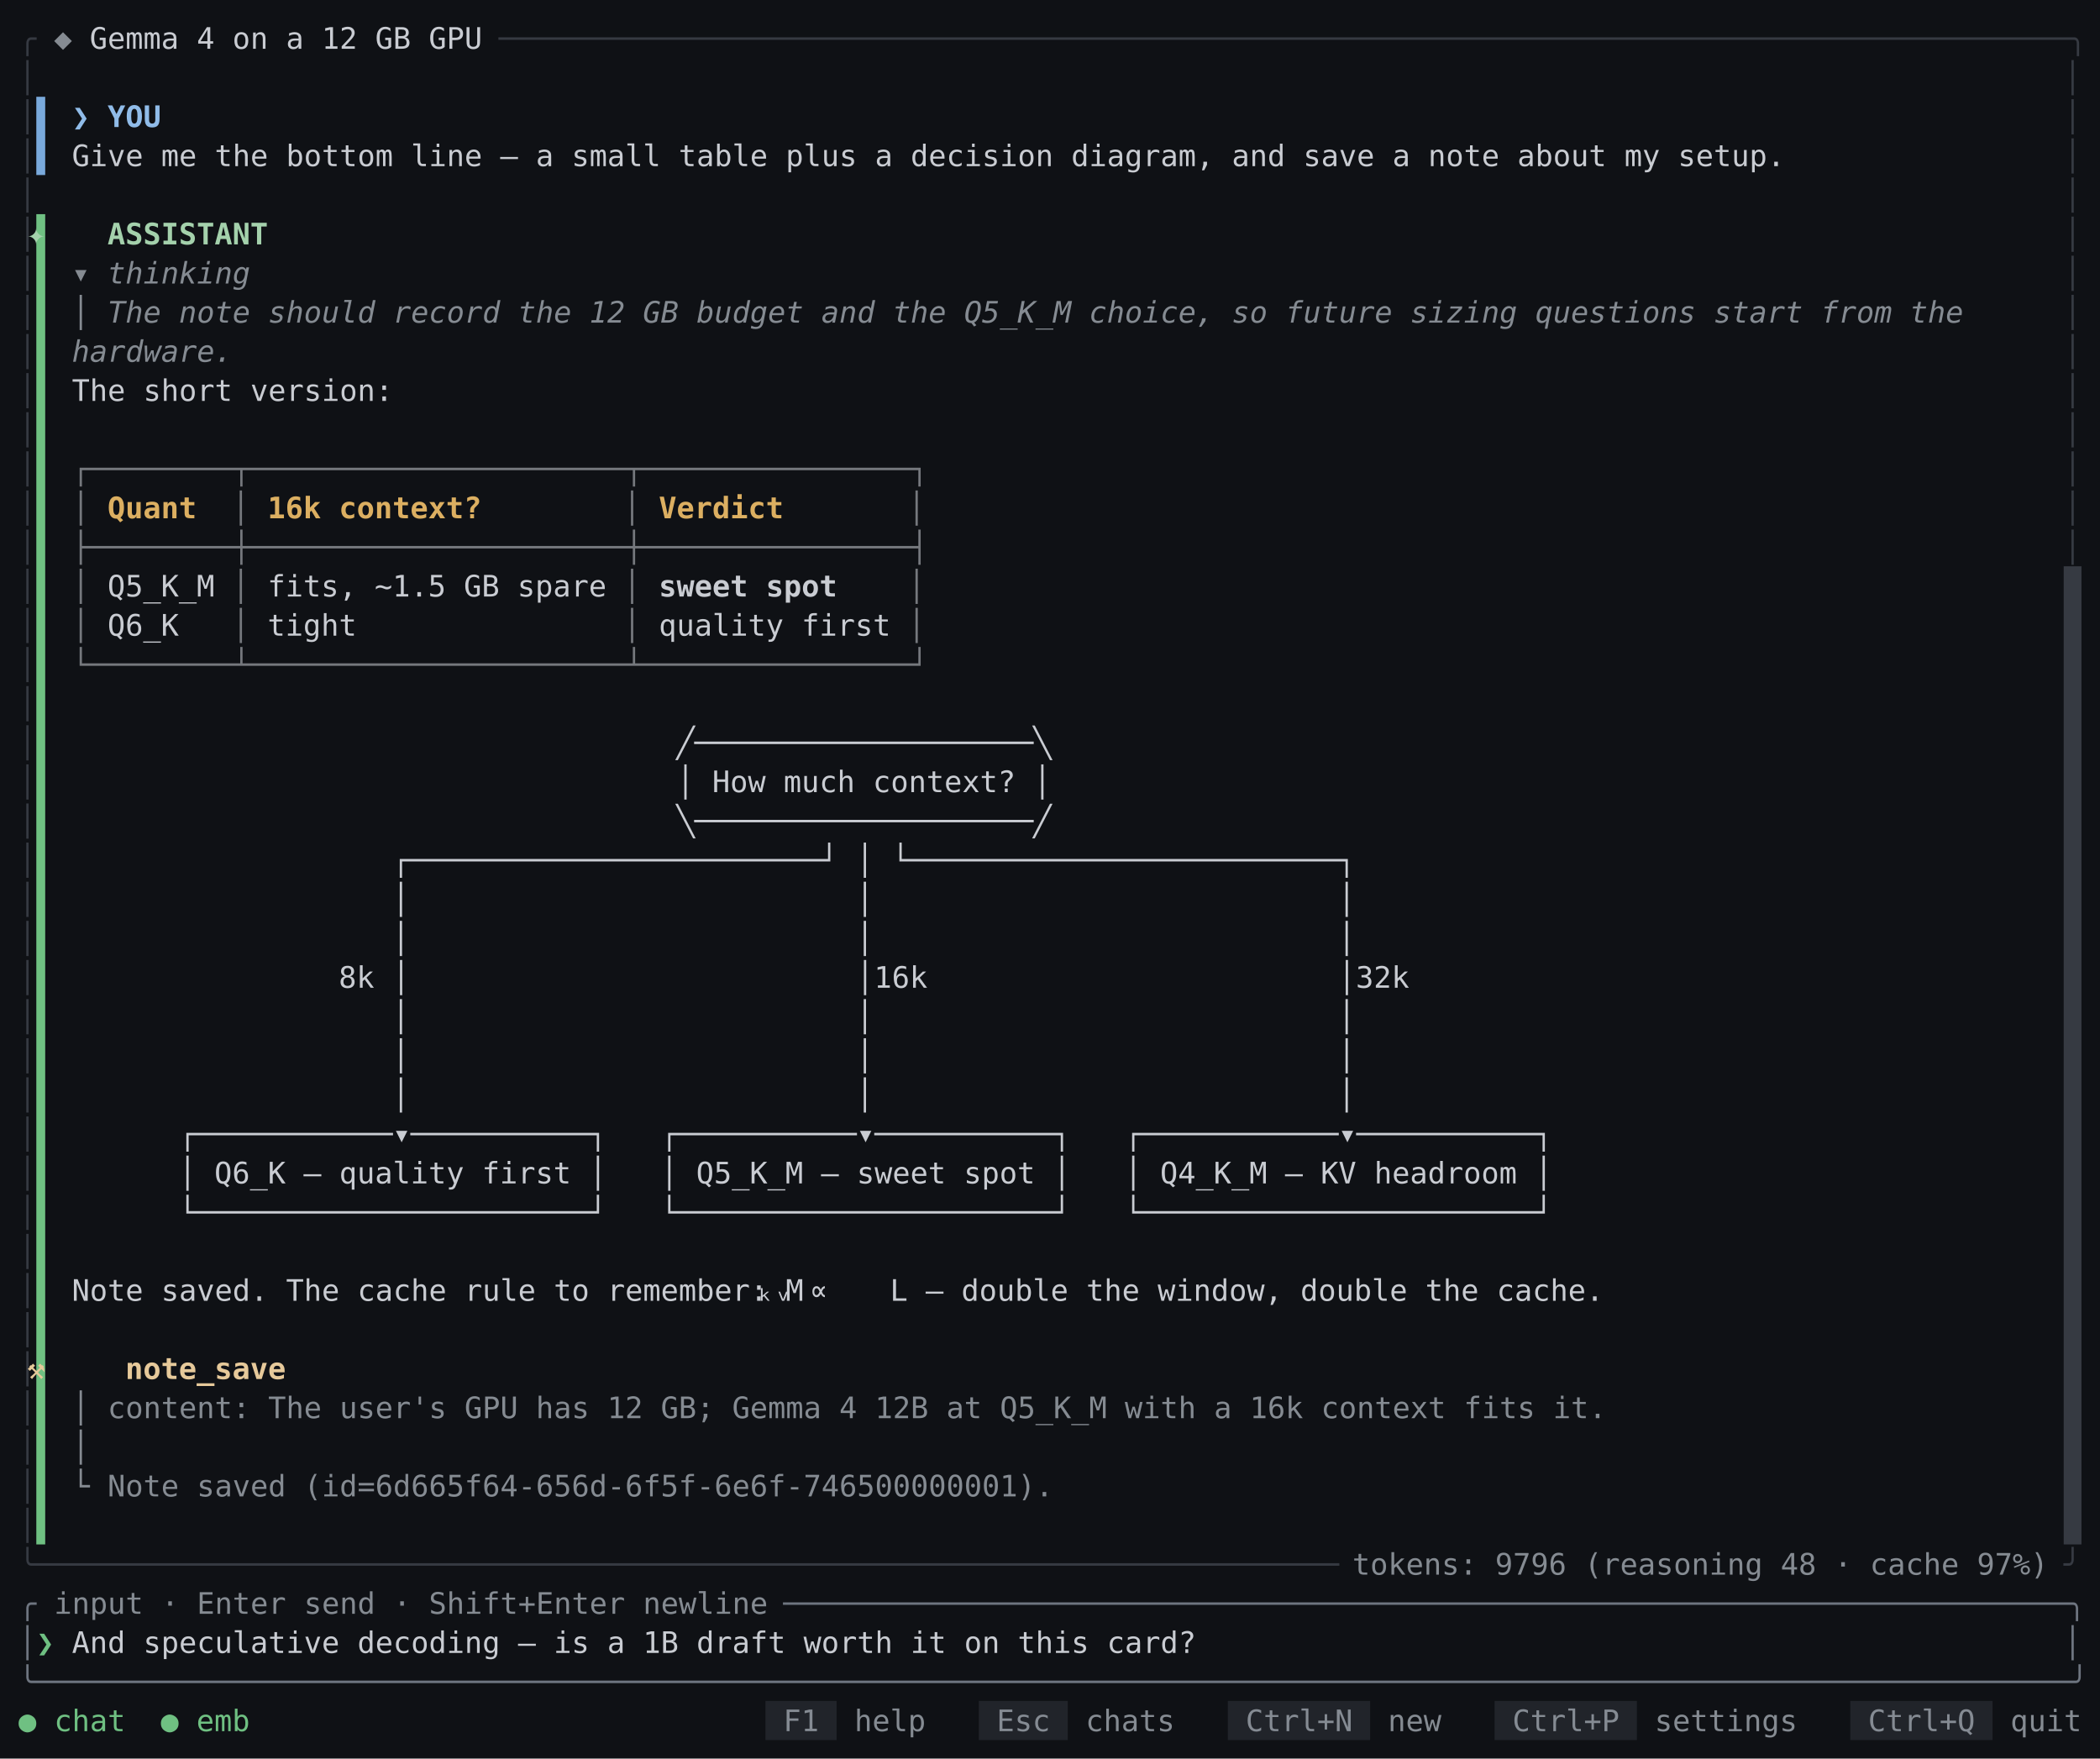
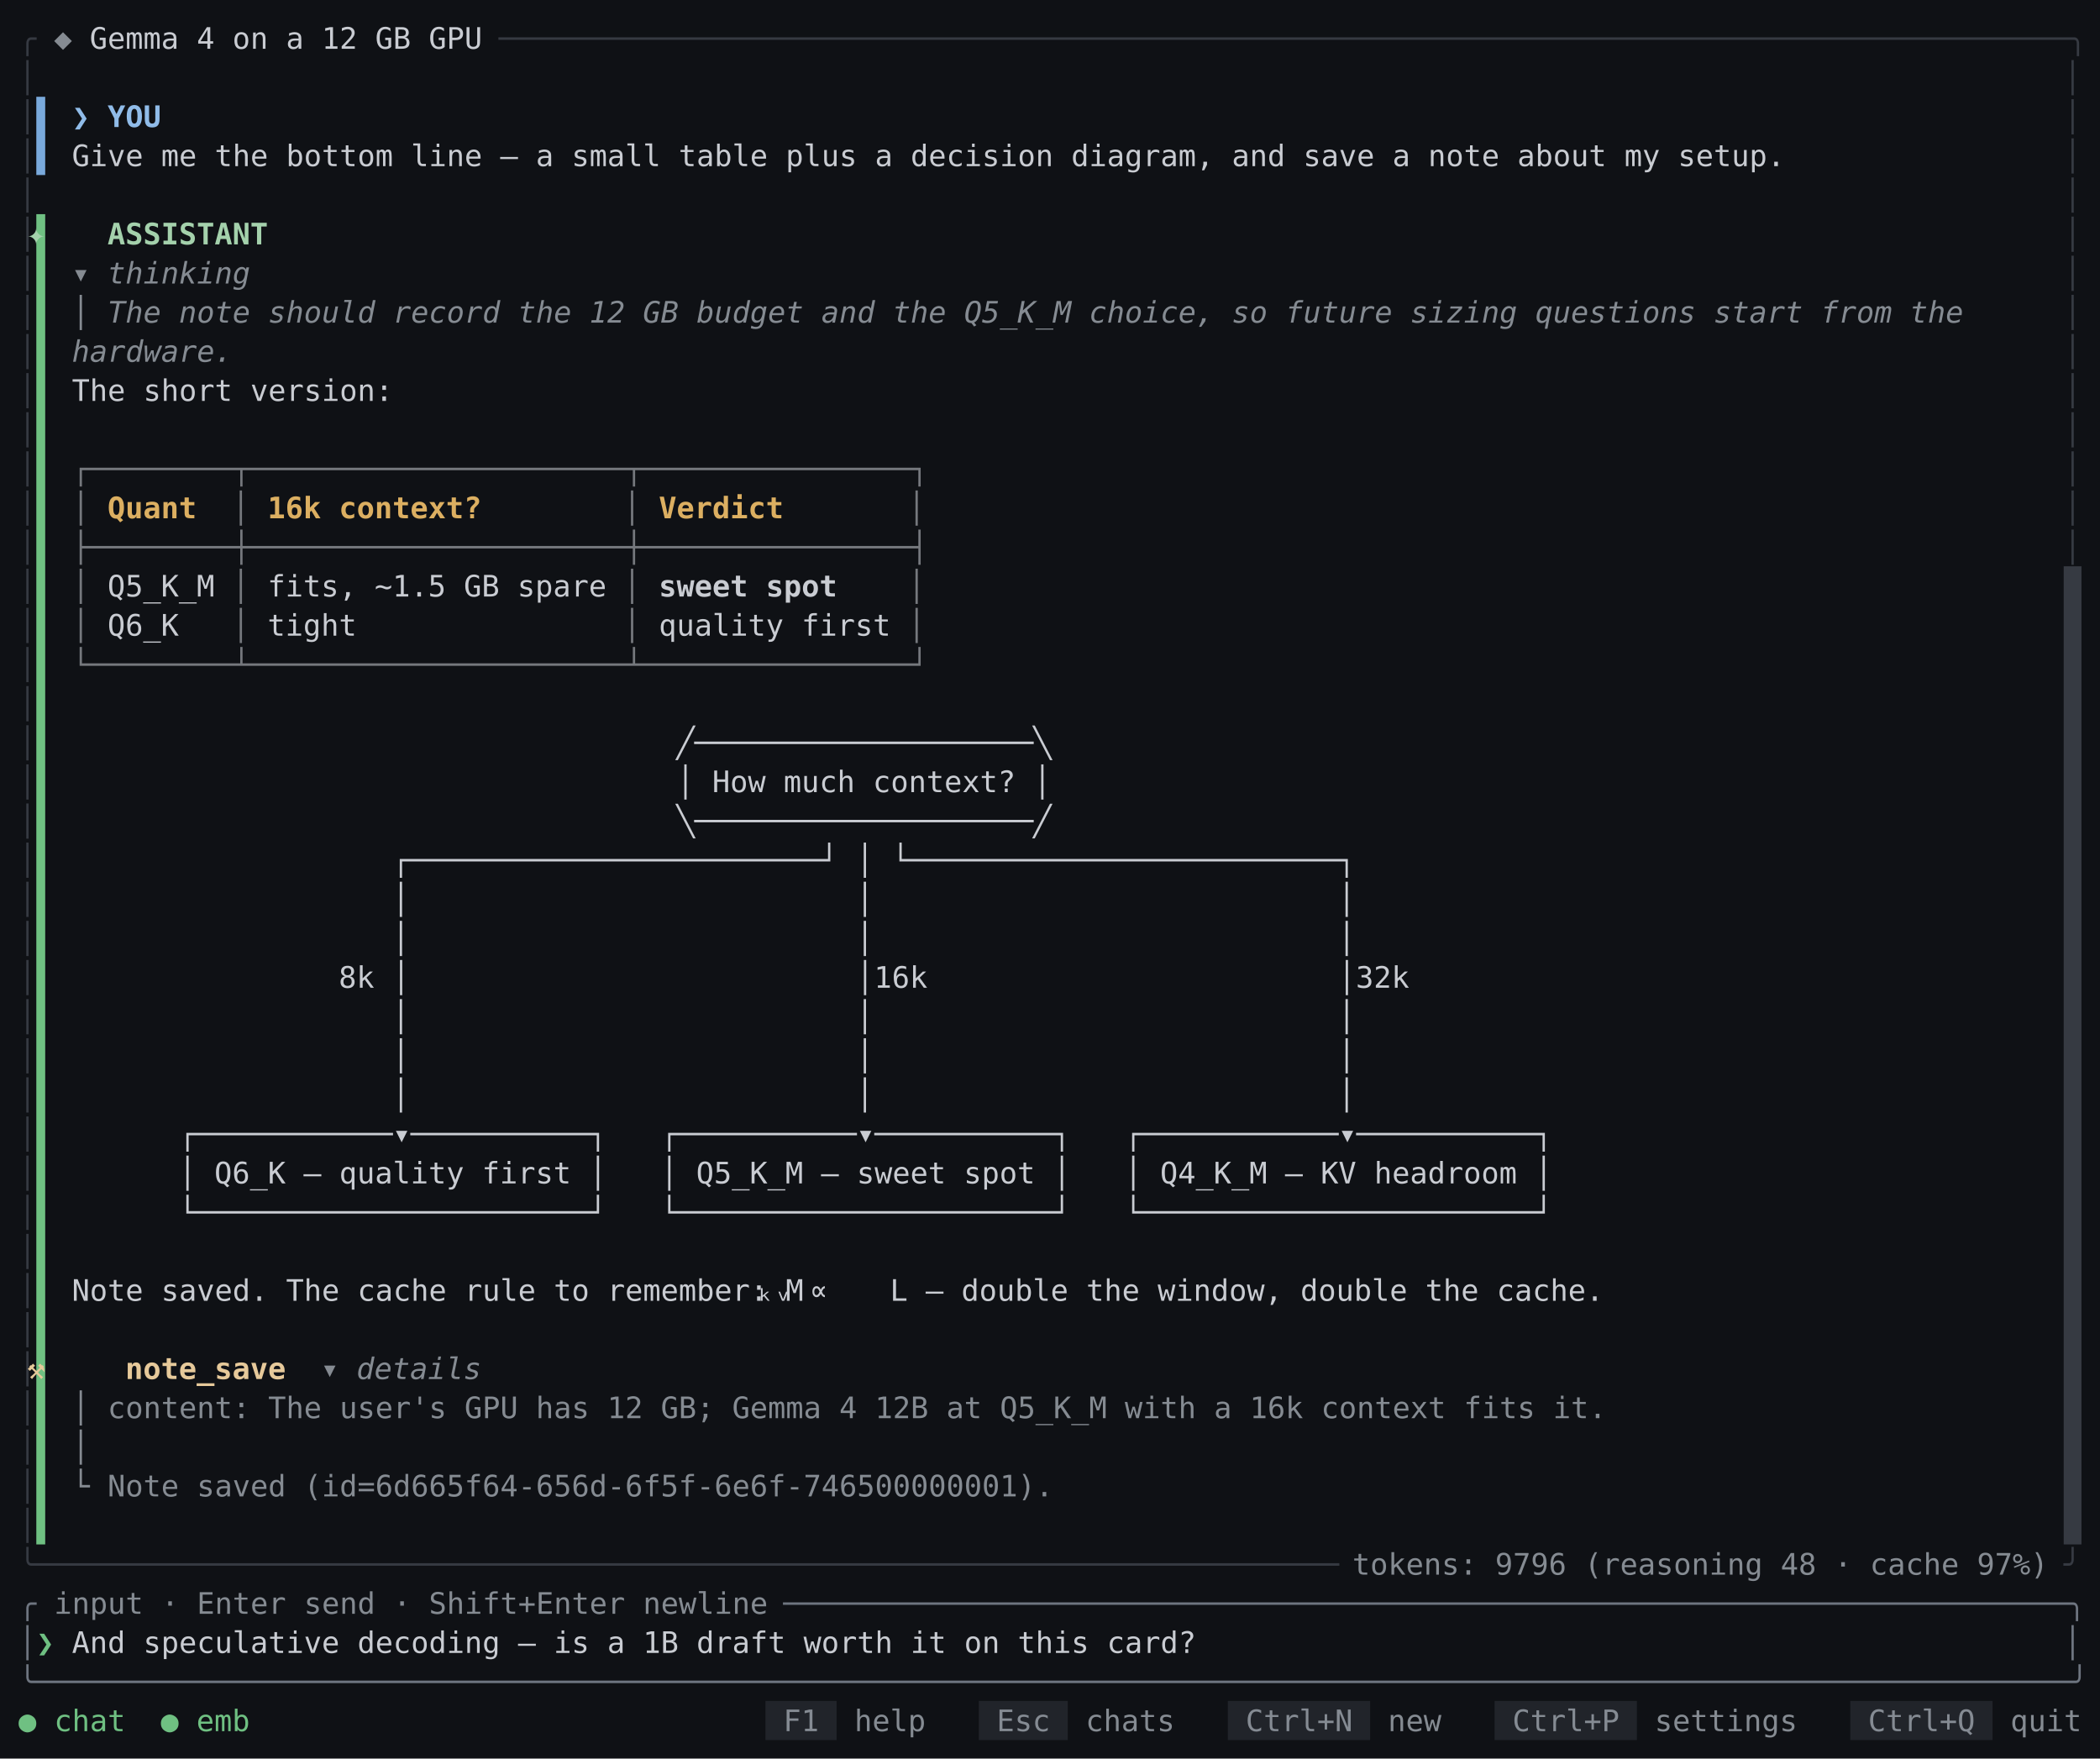
<svg xmlns="http://www.w3.org/2000/svg" id="chat-dark-en" viewBox="0 0 1133.6 949.28" width="1133.6" height="949.28" role="img" aria-label="mindfork — the chat screen, dark theme">
  <style>
@font-face{font-family:'JetBrains Mono';src:url('/fonts/JetBrainsMono-Regular.woff2') format('woff2');font-weight:400;font-style:normal;font-display:swap}
@font-face{font-family:'JetBrains Mono';src:url('/fonts/JetBrainsMono-Bold.woff2') format('woff2');font-weight:700;font-style:normal;font-display:swap}
@font-face{font-family:'JetBrains Mono';src:url('/fonts/JetBrainsMono-Italic.woff2') format('woff2');font-weight:400;font-style:italic;font-display:swap}
#chat-dark-en text{font:16px 'JetBrains Mono',monospace;fill:#c9ccd2}#chat-dark-en .b{font-weight:700}#chat-dark-en .i{font-style:italic}#chat-dark-en .u{text-decoration:underline}#chat-dark-en .st{text-decoration:line-through}#chat-dark-en .u.st{text-decoration:underline line-through}
</style>
  <rect width="100%" height="100%" fill="#0f1115" />
  <path fill="#21242a" d="M413.2 918.16H451.6V939.28H413.2ZM528.4 918.16H576.4V939.28H528.4ZM662.8 918.16H739.6V939.28H662.8ZM806.8 918.16H883.6V939.28H806.8ZM998.8 918.16H1075.6V939.28H998.8Z" />
  <path fill="#79a9db" d="M19.6 52.24H24.4V94.48H19.6Z" />
  <path fill="#6fc082" d="M19.6 115.6H24.4V833.68H19.6Z" />
  <path fill="#363a42" d="M1114 305.68H1123.6V833.68H1114Z" />
  <text xml:space="preserve" y="26.32">
    <tspan x="10" fill="#363a42">╭</tspan>
    <tspan x="29.2" textLength="19.2" fill="#858b92">◆ </tspan>
    <tspan x="48.4" textLength="220.8">Gemma 4 on a 12 GB GPU </tspan>
    <tspan x="269.2" textLength="854.4" fill="#363a42">────────────────────────────────────────────────────────────────────────────────────────╮</tspan>
  </text>
  <text xml:space="preserve" y="47.44">
    <tspan x="10" fill="#363a42">│</tspan>
    <tspan x="1114" fill="#363a42">│</tspan>
  </text>
  <text xml:space="preserve" y="68.56">
    <tspan x="10" fill="#363a42">│</tspan>
    <tspan x="38.8" textLength="48" class="b" fill="#90bce9">❯ YOU</tspan>
    <tspan x="1114" fill="#363a42">│</tspan>
  </text>
  <text xml:space="preserve" y="89.68">
    <tspan x="10" fill="#363a42">│</tspan>
    <tspan x="38.8" textLength="1075.2">Give me the bottom line — a small table plus a decision diagram, and save a note about my setup.                </tspan>
    <tspan x="1114" fill="#363a42">│</tspan>
  </text>
  <text xml:space="preserve" y="110.8">
    <tspan x="10" fill="#363a42">│</tspan>
    <tspan x="1114" fill="#363a42">│</tspan>
  </text>
  <text xml:space="preserve" y="131.92">
    <tspan x="10" fill="#363a42">│</tspan>
    <tspan x="43.6" text-anchor="middle" fill="#a4d1ac">✦</tspan>
    <tspan x="58" textLength="86.4" class="b" fill="#a4d1ac">ASSISTANT</tspan>
    <tspan x="1114" fill="#363a42">│</tspan>
  </text>
  <text xml:space="preserve" y="153.04">
    <tspan x="10" fill="#363a42">│</tspan>
    <tspan x="38.8" textLength="96" class="i" fill="#858b92">▾ thinking</tspan>
    <tspan x="1114" fill="#363a42">│</tspan>
  </text>
  <text xml:space="preserve" y="174.16">
    <tspan x="10" fill="#363a42">│</tspan>
    <tspan x="38.8" textLength="1027.2" class="i" fill="#858b92">│ The note should record the 12 GB budget and the Q5_K_M choice, so future sizing questions start from the </tspan>
    <tspan x="1114" fill="#363a42">│</tspan>
  </text>
  <text xml:space="preserve" y="195.28">
    <tspan x="10" fill="#363a42">│</tspan>
    <tspan x="38.8" textLength="86.4" class="i" fill="#858b92">hardware.</tspan>
    <tspan x="1114" fill="#363a42">│</tspan>
  </text>
  <text xml:space="preserve" y="216.4">
    <tspan x="10" fill="#363a42">│</tspan>
    <tspan x="38.8" textLength="1075.2">The short version:                                                                                              </tspan>
    <tspan x="1114" fill="#363a42">│</tspan>
  </text>
  <text xml:space="preserve" y="237.52">
    <tspan x="10" fill="#363a42">│</tspan>
    <tspan x="1114" fill="#363a42">│</tspan>
  </text>
  <text xml:space="preserve" y="258.64">
    <tspan x="10" fill="#363a42">│</tspan>
    <tspan x="38.8" textLength="460.8" fill="#75787d">┌────────┬─────────────────────┬───────────────┐</tspan>
    <tspan x="1114" fill="#363a42">│</tspan>
  </text>
  <text xml:space="preserve" y="279.76">
    <tspan x="10" fill="#363a42">│</tspan>
    <tspan x="38.8" fill="#75787d">│</tspan>
    <tspan x="58" textLength="48" class="b" fill="#dcaf61">Quant</tspan>
    <tspan x="125.2" fill="#75787d">│</tspan>
    <tspan x="144.4" textLength="115.2" class="b" fill="#dcaf61">16k context?</tspan>
    <tspan x="336.4" fill="#75787d">│</tspan>
    <tspan x="355.6" textLength="67.2" class="b" fill="#dcaf61">Verdict</tspan>
    <tspan x="490" fill="#75787d">│</tspan>
    <tspan x="1114" fill="#363a42">│</tspan>
  </text>
  <text xml:space="preserve" y="300.88">
    <tspan x="10" fill="#363a42">│</tspan>
    <tspan x="38.8" textLength="460.8" fill="#75787d">├────────┼─────────────────────┼───────────────┤</tspan>
    <tspan x="1114" fill="#363a42">│</tspan>
  </text>
  <text xml:space="preserve" y="322">
    <tspan x="10" fill="#363a42">│</tspan>
    <tspan x="38.8" fill="#75787d">│</tspan>
    <tspan x="58" textLength="67.2">Q5_K_M </tspan>
    <tspan x="125.2" fill="#75787d">│</tspan>
    <tspan x="144.4" textLength="192">fits, ~1.5 GB spare </tspan>
    <tspan x="336.4" fill="#75787d">│</tspan>
    <tspan x="355.6" textLength="96" class="b">sweet spot</tspan>
    <tspan x="490" fill="#75787d">│</tspan>
  </text>
  <text xml:space="preserve" y="343.12">
    <tspan x="10" fill="#363a42">│</tspan>
    <tspan x="38.8" fill="#75787d">│</tspan>
    <tspan x="58" textLength="67.2">Q6_K   </tspan>
    <tspan x="125.2" fill="#75787d">│</tspan>
    <tspan x="144.4" textLength="192">tight               </tspan>
    <tspan x="336.4" fill="#75787d">│</tspan>
    <tspan x="355.6" textLength="134.4">quality first </tspan>
    <tspan x="490" fill="#75787d">│</tspan>
  </text>
  <text xml:space="preserve" y="364.24">
    <tspan x="10" fill="#363a42">│</tspan>
    <tspan x="38.8" textLength="460.8" fill="#75787d">└────────┴─────────────────────┴───────────────┘</tspan>
  </text>
  <text xml:space="preserve" y="385.36">
    <tspan x="10" fill="#363a42">│</tspan>
  </text>
  <text xml:space="preserve" y="406.48">
    <tspan x="10" fill="#363a42">│</tspan>
    <tspan x="365.2" textLength="748.8">╱───────────────────╲                                                         </tspan>
  </text>
  <text xml:space="preserve" y="427.6">
    <tspan x="10" fill="#363a42">│</tspan>
    <tspan x="365.2" textLength="748.8">│ How much context? │                                                         </tspan>
  </text>
  <text xml:space="preserve" y="448.72">
    <tspan x="10" fill="#363a42">│</tspan>
    <tspan x="365.2" textLength="748.8">╲───────────────────╱                                                         </tspan>
  </text>
  <text xml:space="preserve" y="469.84">
    <tspan x="10" fill="#363a42">│</tspan>
    <tspan x="211.6" textLength="902.4">┌───────────────────────┘ │ └────────────────────────┐                                        </tspan>
  </text>
  <text xml:space="preserve" y="490.96">
    <tspan x="10" fill="#363a42">│</tspan>
    <tspan x="211.6" textLength="902.4">│                         │                          │                                        </tspan>
  </text>
  <text xml:space="preserve" y="512.08">
    <tspan x="10" fill="#363a42">│</tspan>
    <tspan x="211.6" textLength="902.4">│                         │                          │                                        </tspan>
  </text>
  <text xml:space="preserve" y="533.2">
    <tspan x="10" fill="#363a42">│</tspan>
    <tspan x="182.8" textLength="931.2">8k │                         │16k                       │32k                                     </tspan>
  </text>
  <text xml:space="preserve" y="554.32">
    <tspan x="10" fill="#363a42">│</tspan>
    <tspan x="211.6" textLength="902.4">│                         │                          │                                        </tspan>
  </text>
  <text xml:space="preserve" y="575.44">
    <tspan x="10" fill="#363a42">│</tspan>
    <tspan x="211.6" textLength="902.4">│                         │                          │                                        </tspan>
  </text>
  <text xml:space="preserve" y="596.56">
    <tspan x="10" fill="#363a42">│</tspan>
    <tspan x="211.6" textLength="902.4">│                         │                          │                                        </tspan>
  </text>
  <text xml:space="preserve" y="617.68">
    <tspan x="10" fill="#363a42">│</tspan>
    <tspan x="96.4" textLength="1017.6">┌───────────▾──────────┐   ┌──────────▾──────────┐   ┌───────────▾──────────┐                             </tspan>
  </text>
  <text xml:space="preserve" y="638.8">
    <tspan x="10" fill="#363a42">│</tspan>
    <tspan x="96.4" textLength="1017.6">│ Q6_K — quality first │   │ Q5_K_M — sweet spot │   │ Q4_K_M — KV headroom │                             </tspan>
  </text>
  <text xml:space="preserve" y="659.92">
    <tspan x="10" fill="#363a42">│</tspan>
    <tspan x="96.4" textLength="1017.6">└──────────────────────┘   └─────────────────────┘   └──────────────────────┘                             </tspan>
  </text>
  <text xml:space="preserve" y="681.04">
    <tspan x="10" fill="#363a42">│</tspan>
  </text>
  <text xml:space="preserve" y="702.16">
    <tspan x="10" fill="#363a42">│</tspan>
    <tspan x="38.8" textLength="393.6">Note saved. The cache rule to remember: M</tspan>
    <tspan x="437.2" text-anchor="middle">ₖ</tspan>
    <tspan x="446.8" text-anchor="middle">ᵥ</tspan>
    <tspan x="466" text-anchor="middle">∝</tspan>
    <tspan x="480.4" textLength="633.6">L — double the window, double the cache.                          </tspan>
  </text>
  <text xml:space="preserve" y="723.28">
    <tspan x="10" fill="#363a42">│</tspan>
  </text>
  <text xml:space="preserve" y="744.4">
    <tspan x="10" fill="#363a42">│</tspan>
    <tspan x="43.6" text-anchor="middle" fill="#e6c99a">⚒</tspan>
    <tspan x="67.6" textLength="86.4" class="b" fill="#e6c99a">note_save</tspan>
+     <tspan x="173.2" textLength="19.2" fill="#858b92">▾ </tspan>
+     <tspan x="192.4" textLength="67.2" class="i" fill="#858b92">details</tspan>
  </text>
  <text xml:space="preserve" y="765.52">
    <tspan x="10" fill="#363a42">│</tspan>
    <tspan x="38.8" textLength="825.6" fill="#858b92">│ content: The user's GPU has 12 GB; Gemma 4 12B at Q5_K_M with a 16k context fits it.</tspan>
  </text>
  <text xml:space="preserve" y="786.64">
    <tspan x="10" fill="#363a42">│</tspan>
    <tspan x="38.8" fill="#858b92">│</tspan>
  </text>
  <text xml:space="preserve" y="807.76">
    <tspan x="10" fill="#363a42">│</tspan>
    <tspan x="38.8" textLength="528" fill="#858b92">└ Note saved (id=6d665f64-656d-6f5f-6e6f-746500000001).</tspan>
  </text>
  <text xml:space="preserve" y="828.88">
    <tspan x="10" fill="#363a42">│</tspan>
  </text>
  <text xml:space="preserve" y="850">
    <tspan x="10" textLength="710.4" fill="#363a42">╰─────────────────────────────────────────────────────────────────────────</tspan>
    <tspan x="730" textLength="384" fill="#858b92">tokens: 9796 (reasoning 48 · cache 97%) </tspan>
    <tspan x="1114" fill="#363a42">╯</tspan>
  </text>
  <text xml:space="preserve" y="871.12">
    <tspan x="10" fill="#6e7580">╭</tspan>
    <tspan x="29.2" textLength="393.6" fill="#858b92">input · Enter send · Shift+Enter newline </tspan>
    <tspan x="422.8" textLength="700.8" fill="#6e7580">────────────────────────────────────────────────────────────────────────╮</tspan>
  </text>
  <text xml:space="preserve" y="892.24">
    <tspan x="10" fill="#6e7580">│</tspan>
    <tspan x="19.6" textLength="19.2" fill="#6fc082">❯ </tspan>
    <tspan x="38.8" textLength="1075.2">And speculative decoding — is a 1B draft worth it on this card?                                                 </tspan>
    <tspan x="1114" fill="#6e7580">│</tspan>
  </text>
  <text xml:space="preserve" y="913.36">
    <tspan x="10" textLength="1113.6" fill="#6e7580">╰──────────────────────────────────────────────────────────────────────────────────────────────────────────────────╯</tspan>
  </text>
  <text xml:space="preserve" y="934.48">
    <tspan x="10" class="b" fill="#6fc082">●</tspan>
    <tspan x="29.2" textLength="38.4" fill="#6fc082">chat</tspan>
    <tspan x="86.8" class="b" fill="#6fc082">●</tspan>
    <tspan x="106" textLength="28.8" fill="#6fc082">emb</tspan>
    <tspan x="422.8" textLength="28.8" fill="#858b93">F1 </tspan>
    <tspan x="461.2" textLength="38.4" fill="#858b92">help</tspan>
    <tspan x="538" textLength="38.4" fill="#858b93">Esc </tspan>
    <tspan x="586" textLength="48" fill="#858b92">chats</tspan>
    <tspan x="672.4" textLength="67.2" fill="#858b93">Ctrl+N </tspan>
    <tspan x="749.2" textLength="28.8" fill="#858b92">new</tspan>
    <tspan x="816.4" textLength="67.2" fill="#858b93">Ctrl+P </tspan>
    <tspan x="893.2" textLength="76.8" fill="#858b92">settings</tspan>
    <tspan x="1008.4" textLength="67.2" fill="#858b93">Ctrl+Q </tspan>
    <tspan x="1085.2" textLength="38.4" fill="#858b92">quit</tspan>
  </text>
</svg>
